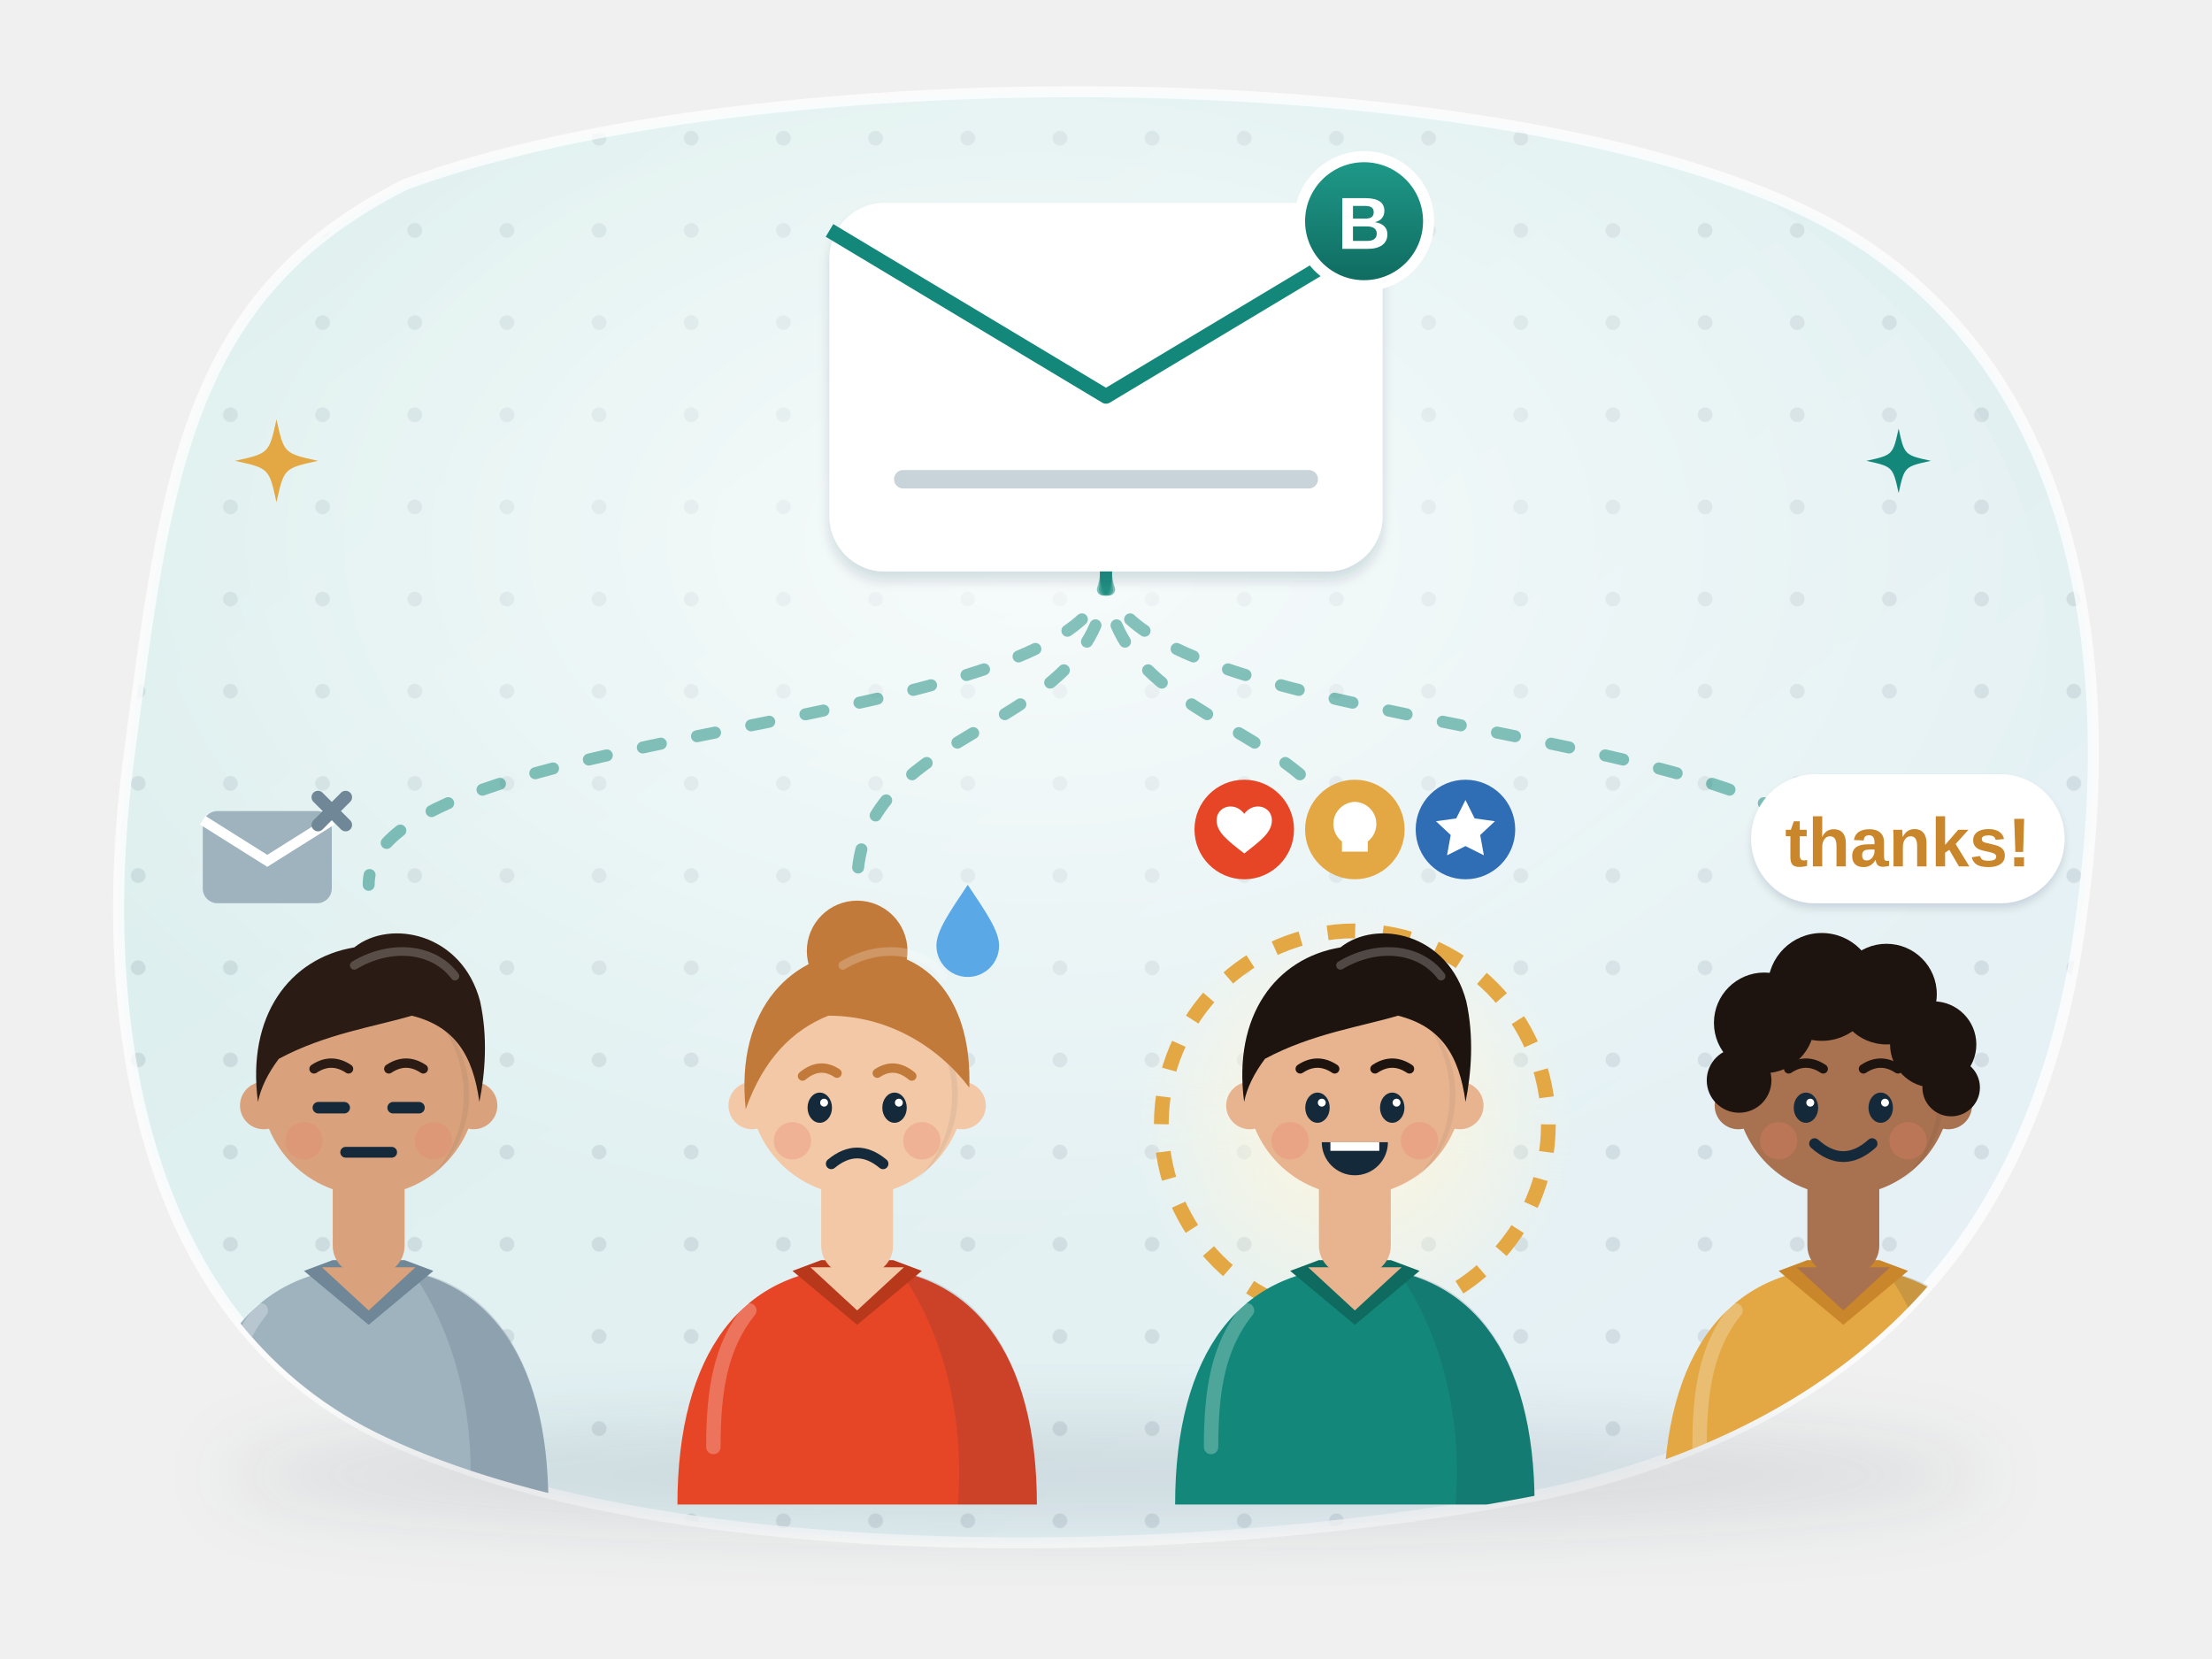
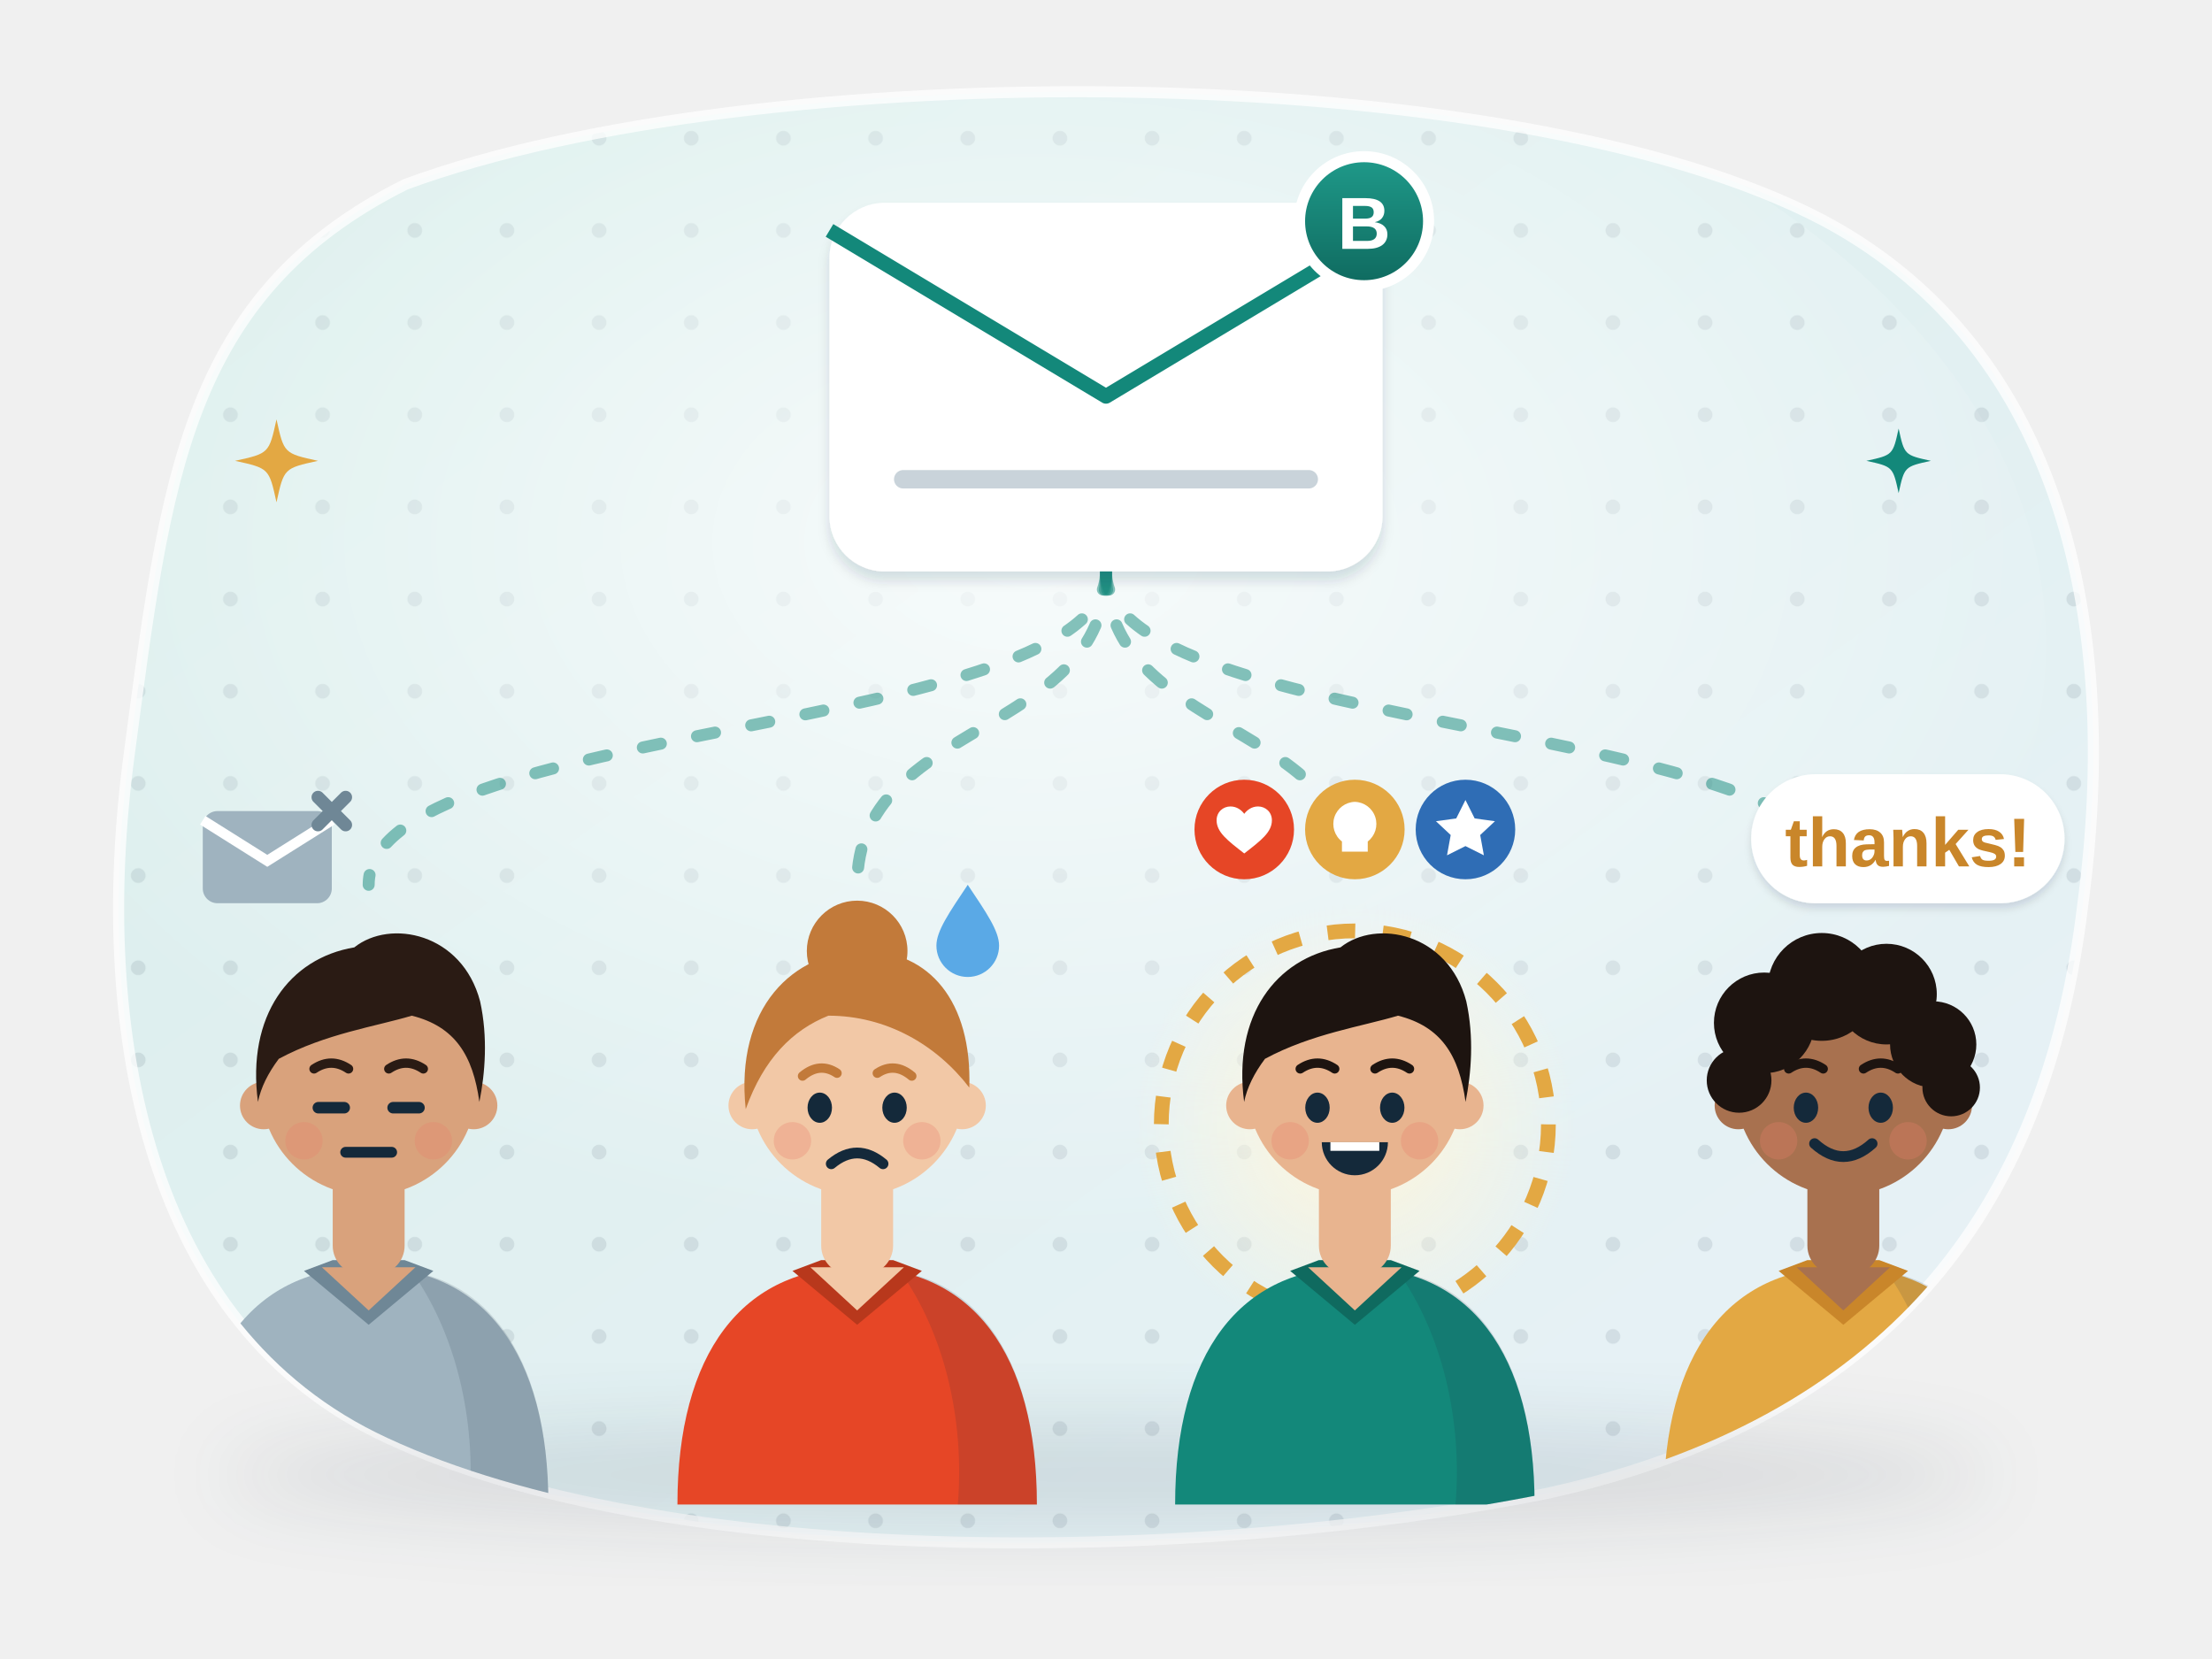
<svg xmlns="http://www.w3.org/2000/svg" viewBox="0 0 240 180" fill="none" role="img" aria-label="One feedback email fans out to four students with different reactions: Ali closes it, Bella is upset, Chen understands and makes a to-do list with a heart, a lightbulb and a star, and Dana just says thanks">
  <style>
.w13b4-tw{animation:w13b4-tw 3.2s ease-in-out infinite;transform-box:fill-box;transform-origin:center}@keyframes w13b4-tw{0%,100%{opacity:.4;transform:scale(.6)}50%{opacity:1;transform:scale(1)}}.w13b4-fl{animation:w13b4-fl 6s ease-in-out infinite}@keyframes w13b4-fl{50%{transform:translateY(-3px)}}.w13b4-bl{animation:w13b4-bl 5s infinite;transform-box:fill-box;transform-origin:center}@keyframes w13b4-bl{0%,94%,100%{transform:scaleY(1)}97%{transform:scaleY(.1)}}

.w13b4-halo{animation:w13b4-halo 3s ease-in-out infinite;transform-box:fill-box;transform-origin:center}@keyframes w13b4-halo{50%{transform:scale(1.08);opacity:.7}}
.w13b4-flow{stroke-dasharray:2 4;animation:w13b4-flow 1.6s linear infinite}@keyframes w13b4-flow{to{stroke-dashoffset:-12}}
@media (prefers-reduced-motion: reduce) { * { animation: none !important; } }
</style>
  <defs>
    <linearGradient id="w13b4-bg" x1="0" y1="0" x2="1" y2="1">
      <stop offset="0" stop-color="#d9eeeb" />
      <stop offset="1" stop-color="#e9f2f7" />
    </linearGradient>
    <pattern id="w13b4-dots" width="10" height="10" patternUnits="userSpaceOnUse">
      <circle cx="5" cy="5" r=".8" fill="#14293a" fill-opacity=".09" />
    </pattern>
    <clipPath id="w13b4-clip">
      <path d="M44 20C82 6 164 6 198 24c26 14 32 44 28 74-4 34-22 56-58 64-40 8-96 8-126-6C16 144 10 112 14 82c4-30 6-50 30-62z" />
    </clipPath>
    <radialGradient id="w13b4-glow" cx=".5" cy=".42" r=".55">
      <stop offset="0" stop-color="#fff" stop-opacity=".75" />
      <stop offset="1" stop-color="#fff" stop-opacity="0" />
    </radialGradient>
    <filter id="w13b4-sh" x="-25%" y="-25%" width="150%" height="170%">
      <feDropShadow dx="0" dy="4" stdDeviation="4" flood-color="#14293a" flood-opacity=".16" />
      <feDropShadow dx="0" dy="1" stdDeviation=".6" flood-color="#14293a" flood-opacity=".14" />
    </filter>
    <filter id="w13b4-sh2" x="-30%" y="-30%" width="160%" height="180%">
      <feDropShadow dx="0" dy="2" stdDeviation="2" flood-color="#14293a" flood-opacity=".16" />
      <feDropShadow dx="0" dy=".6" stdDeviation=".4" flood-color="#14293a" flood-opacity=".12" />
    </filter>
    <filter id="w13b4-blur" x="-20%" y="-50%" width="140%" height="200%">
      <feGaussianBlur stdDeviation="4" />
    </filter>
    <linearGradient id="w13b4-shine" x1="0" y1="0" x2="0" y2="1">
      <stop offset="0" stop-color="#fff" stop-opacity=".6" />
      <stop offset="1" stop-color="#fff" stop-opacity="0" />
    </linearGradient>
    <linearGradient id="w13b4-paper" x1="0" y1="0" x2="0" y2="1">
      <stop offset="0" stop-color="#ffffff" />
      <stop offset="1" stop-color="#f6efe1" />
    </linearGradient>
    <linearGradient id="w13b4-b" x1="0" y1="0" x2="0" y2="1">
      <stop offset="0" stop-color="#1f9a8a" />
      <stop offset="1" stop-color="#0f6a5f" />
    </linearGradient>
    <radialGradient id="w13b4-halo" cx="0.5" cy="0.5" r="0.5">
      <stop offset="0" stop-color="#fff6dc" stop-opacity="1" />
      <stop offset="1" stop-color="#fff6dc" stop-opacity="0" />
    </radialGradient>
  </defs>
  <path d="M44 20C82 6 164 6 198 24c26 14 32 44 28 74-4 34-22 56-58 64-40 8-96 8-126-6C16 144 10 112 14 82c4-30 6-50 30-62z" fill="url(#w13b4-bg)" />
  <g clip-path="url(#w13b4-clip)">
    <rect width="240" height="180" fill="url(#w13b4-dots)" />
    <ellipse cx="112" cy="70" rx="110" ry="70" fill="url(#w13b4-glow)" />
  </g>
  <path d="M44 20C82 6 164 6 198 24c26 14 32 44 28 74-4 34-22 56-58 64-40 8-96 8-126-6C16 144 10 112 14 82c4-30 6-50 30-62z" fill="none" stroke="#fff" stroke-opacity=".75" stroke-width="1.2" />
  <ellipse cx="120" cy="160" rx="96" ry="6" fill="#14293a" opacity=".11" filter="url(#w13b4-blur)" />
  <path class="w13b4-flow" d="M120 62C120 80 40 78 40 96" stroke="#13887a" stroke-opacity=".5" stroke-width="1.3" fill="none" stroke-linecap="round" />
  <path class="w13b4-flow" d="M120 62C120 80 93 78 93 96" stroke="#13887a" stroke-opacity=".5" stroke-width="1.3" fill="none" stroke-linecap="round" />
  <path class="w13b4-flow" d="M120 62C120 80 147 78 147 96" stroke="#13887a" stroke-opacity=".5" stroke-width="1.3" fill="none" stroke-linecap="round" />
  <path class="w13b4-flow" d="M120 62C120 80 200 78 200 96" stroke="#13887a" stroke-opacity=".5" stroke-width="1.3" fill="none" stroke-linecap="round" />
  <g class="w13b4-fl">
    <g filter="url(#w13b4-sh)">
      <rect x="90" y="22" width="60" height="40" rx="6" fill="#fff" />
    </g>
    <path d="M96 22.8h48" stroke="#fff" stroke-width="1.2" stroke-linecap="round" opacity=".9" />
    <path d="M90 25l30 18 30-18" stroke="#13887a" stroke-width="1.6" fill="none" stroke-linejoin="round" />
    <path d="M98 52h44" stroke="#c9d3da" stroke-width="2" stroke-linecap="round" />
    <circle cx="148" cy="24" r="7" fill="url(#w13b4-b)" stroke="#fff" stroke-width="1.2" />
    <text x="148" y="27" font-family="'Helvetica Neue', Arial, sans-serif" font-size="8" font-weight="700" fill="#fff" text-anchor="middle">B</text>
  </g>
  <circle class="w13b4-halo" cx="147" cy="122" r="24" fill="url(#w13b4-halo)" />
  <circle cx="147" cy="122" r="21" fill="none" stroke="#e3a843" stroke-width="1.6" stroke-dasharray="3 3" />
  <g clip-path="url(#w13b4-clip)">
    <g transform="translate(40 118) scale(0.78)">
      <path d="M-25 58C-25 37-16 25 0 25C16 25 25 37 25 58z" fill="#9fb3bf" />
      <path d="M6 25.6C17 27.5 25 38 25 58H14C15 46 12 34 6 25.6z" fill="#14293a" opacity=".13" />
-       <path d="M-15 31C-19 36-20 42-20 50" stroke="#fff" stroke-opacity=".25" stroke-width="2" stroke-linecap="round" fill="none" />
      <path d="M-9 25.5L0 33L9 25.5L5 24H-5z" fill="#6f8796" />
      <rect x="-5" y="9" width="10" height="17" rx="4" fill="#d9a27c" />
      <path d="M-6.5 25L0 31L6.5 25z" fill="#d9a27c" />
      <circle cx="-14.6" cy="2.5" r="3.3" fill="#d9a27c" />
      <circle cx="14.6" cy="2.5" r="3.3" fill="#d9a27c" />
      <circle r="15" fill="#d9a27c" />
-       <path d="M8 -11A15 15 0 0 1 8 13A13 15 0 0 0 8 -11z" fill="#14293a" opacity=".06" />
      <path d="M-15.4 2C-17-10-11-18-2-19.5C3-23.5 13-21.5 15.5-12C16.6-7 16.2-2 15.4 2C14.5-4.5 12-8.5 6-10C1-8.5-6-7.5-12.5-4C-14-2-15 0-15.4 2z" fill="#2a1b14" />
-       <path d="M-2-17C3-20 9-19.5 12-15.5" stroke="#fff" stroke-width="1.2" stroke-linecap="round" opacity=".22" fill="none" />
      <path d="M-7 2.8h3.6M3.4 2.8h3.6" stroke="#14293a" stroke-width="1.6" stroke-linecap="round" />
      <path d="M-7.6-2.6q2.4-1.6 4.8 0M2.8-2.6q2.4-1.6 4.8 0" stroke="#2a1b14" stroke-width="1.3" stroke-linecap="round" fill="none" />
      <circle cx="-9" cy="7.4" r="2.6" fill="#e8806b" opacity=".3" />
      <circle cx="9" cy="7.4" r="2.6" fill="#e8806b" opacity=".3" />
      <path d="M-3.2 9h6.4" stroke="#14293a" stroke-width="1.5" stroke-linecap="round" />
    </g>
    <g transform="translate(93 118) scale(0.78)">
      <circle cy="-19" r="7" fill="#c27a3a" />
      <path d="M-25 58C-25 37-16 25 0 25C16 25 25 37 25 58z" fill="#e64626" />
      <path d="M6 25.6C17 27.5 25 38 25 58H14C15 46 12 34 6 25.6z" fill="#14293a" opacity=".13" />
-       <path d="M-15 31C-19 36-20 42-20 50" stroke="#fff" stroke-opacity=".25" stroke-width="2" stroke-linecap="round" fill="none" />
      <path d="M-9 25.5L0 33L9 25.5L5 24H-5z" fill="#b8381c" />
      <rect x="-5" y="9" width="10" height="17" rx="4" fill="#f2c8a6" />
      <path d="M-6.5 25L0 31L6.5 25z" fill="#f2c8a6" />
      <circle cx="-14.6" cy="2.5" r="3.3" fill="#f2c8a6" />
      <circle cx="14.6" cy="2.5" r="3.3" fill="#f2c8a6" />
      <circle r="15" fill="#f2c8a6" />
-       <path d="M8 -11A15 15 0 0 1 8 13A13 15 0 0 0 8 -11z" fill="#14293a" opacity=".06" />
      <path d="M-15.5 3C-17-11-9-19 1-19C10-19 16-12 15.6 0C11-6 4-10-4-10C-9-8-13-4-15.5 3z" fill="#c27a3a" />
-       <path d="M-2-17C3-20 9-19.5 12-15.5" stroke="#fff" stroke-width="1.2" stroke-linecap="round" opacity=".22" fill="none" />
      <g class="w13b4-bl">
        <ellipse cx="-5.2" cy="2.8" rx="1.7" ry="2.1" fill="#14293a" />
        <ellipse cx="5.2" cy="2.8" rx="1.7" ry="2.1" fill="#14293a" />
      </g>
-       <circle cx="-4.6" cy="2.1" r=".55" fill="#fff" />
-       <circle cx="5.8" cy="2.1" r=".55" fill="#fff" />
      <path d="M-7.6-1.6q2.4-2 4.8-0.4M2.8-2q2.4-1.6 4.8 0.4" stroke="#c27a3a" stroke-width="1.3" stroke-linecap="round" fill="none" />
      <circle cx="-9" cy="7.4" r="2.6" fill="#e8806b" opacity=".3" />
      <circle cx="9" cy="7.4" r="2.6" fill="#e8806b" opacity=".3" />
      <path d="M-3.6 10.6q3.6-3 7.2 0" stroke="#14293a" stroke-width="1.5" stroke-linecap="round" fill="none" />
    </g>
    <g transform="translate(147 118) scale(0.78)">
      <path d="M-25 58C-25 37-16 25 0 25C16 25 25 37 25 58z" fill="#13887a" />
      <path d="M6 25.6C17 27.5 25 38 25 58H14C15 46 12 34 6 25.6z" fill="#14293a" opacity=".13" />
-       <path d="M-15 31C-19 36-20 42-20 50" stroke="#fff" stroke-opacity=".25" stroke-width="2" stroke-linecap="round" fill="none" />
      <path d="M-9 25.5L0 33L9 25.5L5 24H-5z" fill="#0f6a5f" />
      <rect x="-5" y="9" width="10" height="17" rx="4" fill="#e8b48f" />
      <path d="M-6.5 25L0 31L6.5 25z" fill="#e8b48f" />
      <circle cx="-14.6" cy="2.5" r="3.3" fill="#e8b48f" />
      <circle cx="14.6" cy="2.5" r="3.3" fill="#e8b48f" />
      <circle r="15" fill="#e8b48f" />
-       <path d="M8 -11A15 15 0 0 1 8 13A13 15 0 0 0 8 -11z" fill="#14293a" opacity=".06" />
      <path d="M-15.4 2C-17-10-11-18-2-19.5C3-23.5 13-21.5 15.5-12C16.6-7 16.2-2 15.4 2C14.5-4.5 12-8.5 6-10C1-8.5-6-7.5-12.5-4C-14-2-15 0-15.4 2z" fill="#1d1410" />
-       <path d="M-2-17C3-20 9-19.5 12-15.5" stroke="#fff" stroke-width="1.2" stroke-linecap="round" opacity=".22" fill="none" />
      <g class="w13b4-bl">
        <ellipse cx="-5.2" cy="2.8" rx="1.7" ry="2.1" fill="#14293a" />
        <ellipse cx="5.2" cy="2.8" rx="1.7" ry="2.1" fill="#14293a" />
      </g>
-       <circle cx="-4.6" cy="2.1" r=".55" fill="#fff" />
-       <circle cx="5.8" cy="2.1" r=".55" fill="#fff" />
      <path d="M-7.6-2.6q2.4-1.6 4.8 0M2.8-2.6q2.4-1.6 4.8 0" stroke="#1d1410" stroke-width="1.3" stroke-linecap="round" fill="none" />
      <circle cx="-9" cy="7.4" r="2.6" fill="#e8806b" opacity=".3" />
      <circle cx="9" cy="7.4" r="2.6" fill="#e8806b" opacity=".3" />
      <path d="M-4.6 7.6h9.2a4.6 4.6 0 0 1-9.2 0z" fill="#14293a" />
      <path d="M-3.4 7.6h6.8v1.2h-6.8z" fill="#fff" />
    </g>
    <g transform="translate(200 118) scale(0.78)">
      <path d="M-25 58C-25 37-16 25 0 25C16 25 25 37 25 58z" fill="#e3a843" />
      <path d="M6 25.6C17 27.5 25 38 25 58H14C15 46 12 34 6 25.6z" fill="#14293a" opacity=".13" />
-       <path d="M-15 31C-19 36-20 42-20 50" stroke="#fff" stroke-opacity=".25" stroke-width="2" stroke-linecap="round" fill="none" />
      <path d="M-9 25.5L0 33L9 25.5L5 24H-5z" fill="#c9862a" />
      <rect x="-5" y="9" width="10" height="17" rx="4" fill="#a8714f" />
      <path d="M-6.5 25L0 31L6.5 25z" fill="#a8714f" />
      <circle cx="-14.6" cy="2.5" r="3.3" fill="#a8714f" />
      <circle cx="14.6" cy="2.5" r="3.3" fill="#a8714f" />
      <circle r="15" fill="#a8714f" />
-       <path d="M8 -11A15 15 0 0 1 8 13A13 15 0 0 0 8 -11z" fill="#14293a" opacity=".06" />
      <g fill="#1d1410">
        <circle cx="-11" cy="-9" r="7" />
        <circle cx="-3" cy="-14" r="7.5" />
        <circle cx="6" cy="-13" r="7" />
        <circle cx="12.5" cy="-6" r="6" />
        <circle cx="-14.5" cy="-1" r="4.5" />
        <circle cx="15" cy="0" r="4" />
      </g>
      <g class="w13b4-bl">
        <ellipse cx="-5.2" cy="2.8" rx="1.7" ry="2.1" fill="#14293a" />
        <ellipse cx="5.2" cy="2.8" rx="1.7" ry="2.1" fill="#14293a" />
      </g>
-       <circle cx="-4.6" cy="2.1" r=".55" fill="#fff" />
-       <circle cx="5.8" cy="2.1" r=".55" fill="#fff" />
      <path d="M-7.6-2.6q2.4-1.6 4.8 0M2.8-2.6q2.4-1.6 4.8 0" stroke="#1d1410" stroke-width="1.3" stroke-linecap="round" fill="none" />
      <circle cx="-9" cy="7.4" r="2.6" fill="#e8806b" opacity=".3" />
      <circle cx="9" cy="7.4" r="2.6" fill="#e8806b" opacity=".3" />
      <path d="M-4 7.8q4 3.6 8 0" stroke="#14293a" stroke-width="1.5" stroke-linecap="round" fill="none" />
    </g>
  </g>
  <g transform="translate(22 88)">
    <rect width="14" height="10" rx="1.6" fill="#9fb3bf" />
    <path d="M0 1l7 4.4L14 1" stroke="#fff" stroke-width="1.1" fill="none" />
    <path d="M12.5 -1.5l3 3M15.5 -1.5l-3 3" fill="none" stroke="#6f8796" stroke-width="1.4" stroke-linecap="round" />
  </g>
  <g transform="translate(105 96)">
    <path d="M0 0c-2 3-3.4 5-3.4 6.6a3.4 3.4 0 0 0 6.8 0C3.4 5 2 3 0 0z" fill="#5aa9e6" />
  </g>
  <g transform="translate(147 90)">
    <circle cx="-12" r="5.4" fill="#e64626" />
    <path d="M-12 2.6c-1.8-1.4-3-2.3-3-3.6 0-.9.7-1.5 1.5-1.5.7 0 1.2.4 1.5.8.3-.4.8-.8 1.5-.8.8 0 1.5.6 1.5 1.5 0 1.3-1.2 2.2-3 3.6z" fill="#fff" />
    <circle r="5.4" fill="#e3a843" />
    <path d="M0-3a2.4 2.4 0 0 1 1.4 4.3V2.4h-2.8V1.3A2.4 2.4 0 0 1 0-3z" fill="#fff" />
    <circle cx="12" r="5.4" fill="#2f6db5" />
    <path d="M12-3.2l1 2 2.2.3-1.6 1.5.4 2.2-2-1-2 1 .4-2.2-1.6-1.5 2.2-.3z" fill="#fff" />
  </g>
  <g transform="translate(196 84)">
    <rect x="-6" width="34" height="14" rx="7" fill="#fff" filter="url(#w13b4-sh2)" />
    <text x="11" y="10" font-family="'Helvetica Neue', Arial, sans-serif" font-size="7.5" font-weight="700" fill="#c9862a" text-anchor="middle">thanks!</text>
  </g>
  <path class="w13b4-tw" d="M30 45.5C30.81 49.19 30.81 49.19 34.5 50C30.81 50.81 30.81 50.81 30 54.5C29.19 50.81 29.19 50.81 25.5 50C29.19 49.19 29.19 49.19 30 45.5z" fill="#e3a843" />
  <path class="w13b4-tw" style="animation-delay:-1.3s" d="M206 46.5C206.63 49.37 206.63 49.37 209.5 50C206.63 50.63 206.63 50.63 206 53.5C205.37 50.63 205.37 50.63 202.5 50C205.37 49.37 205.37 49.37 206 46.5z" fill="#13887a" />
</svg>
